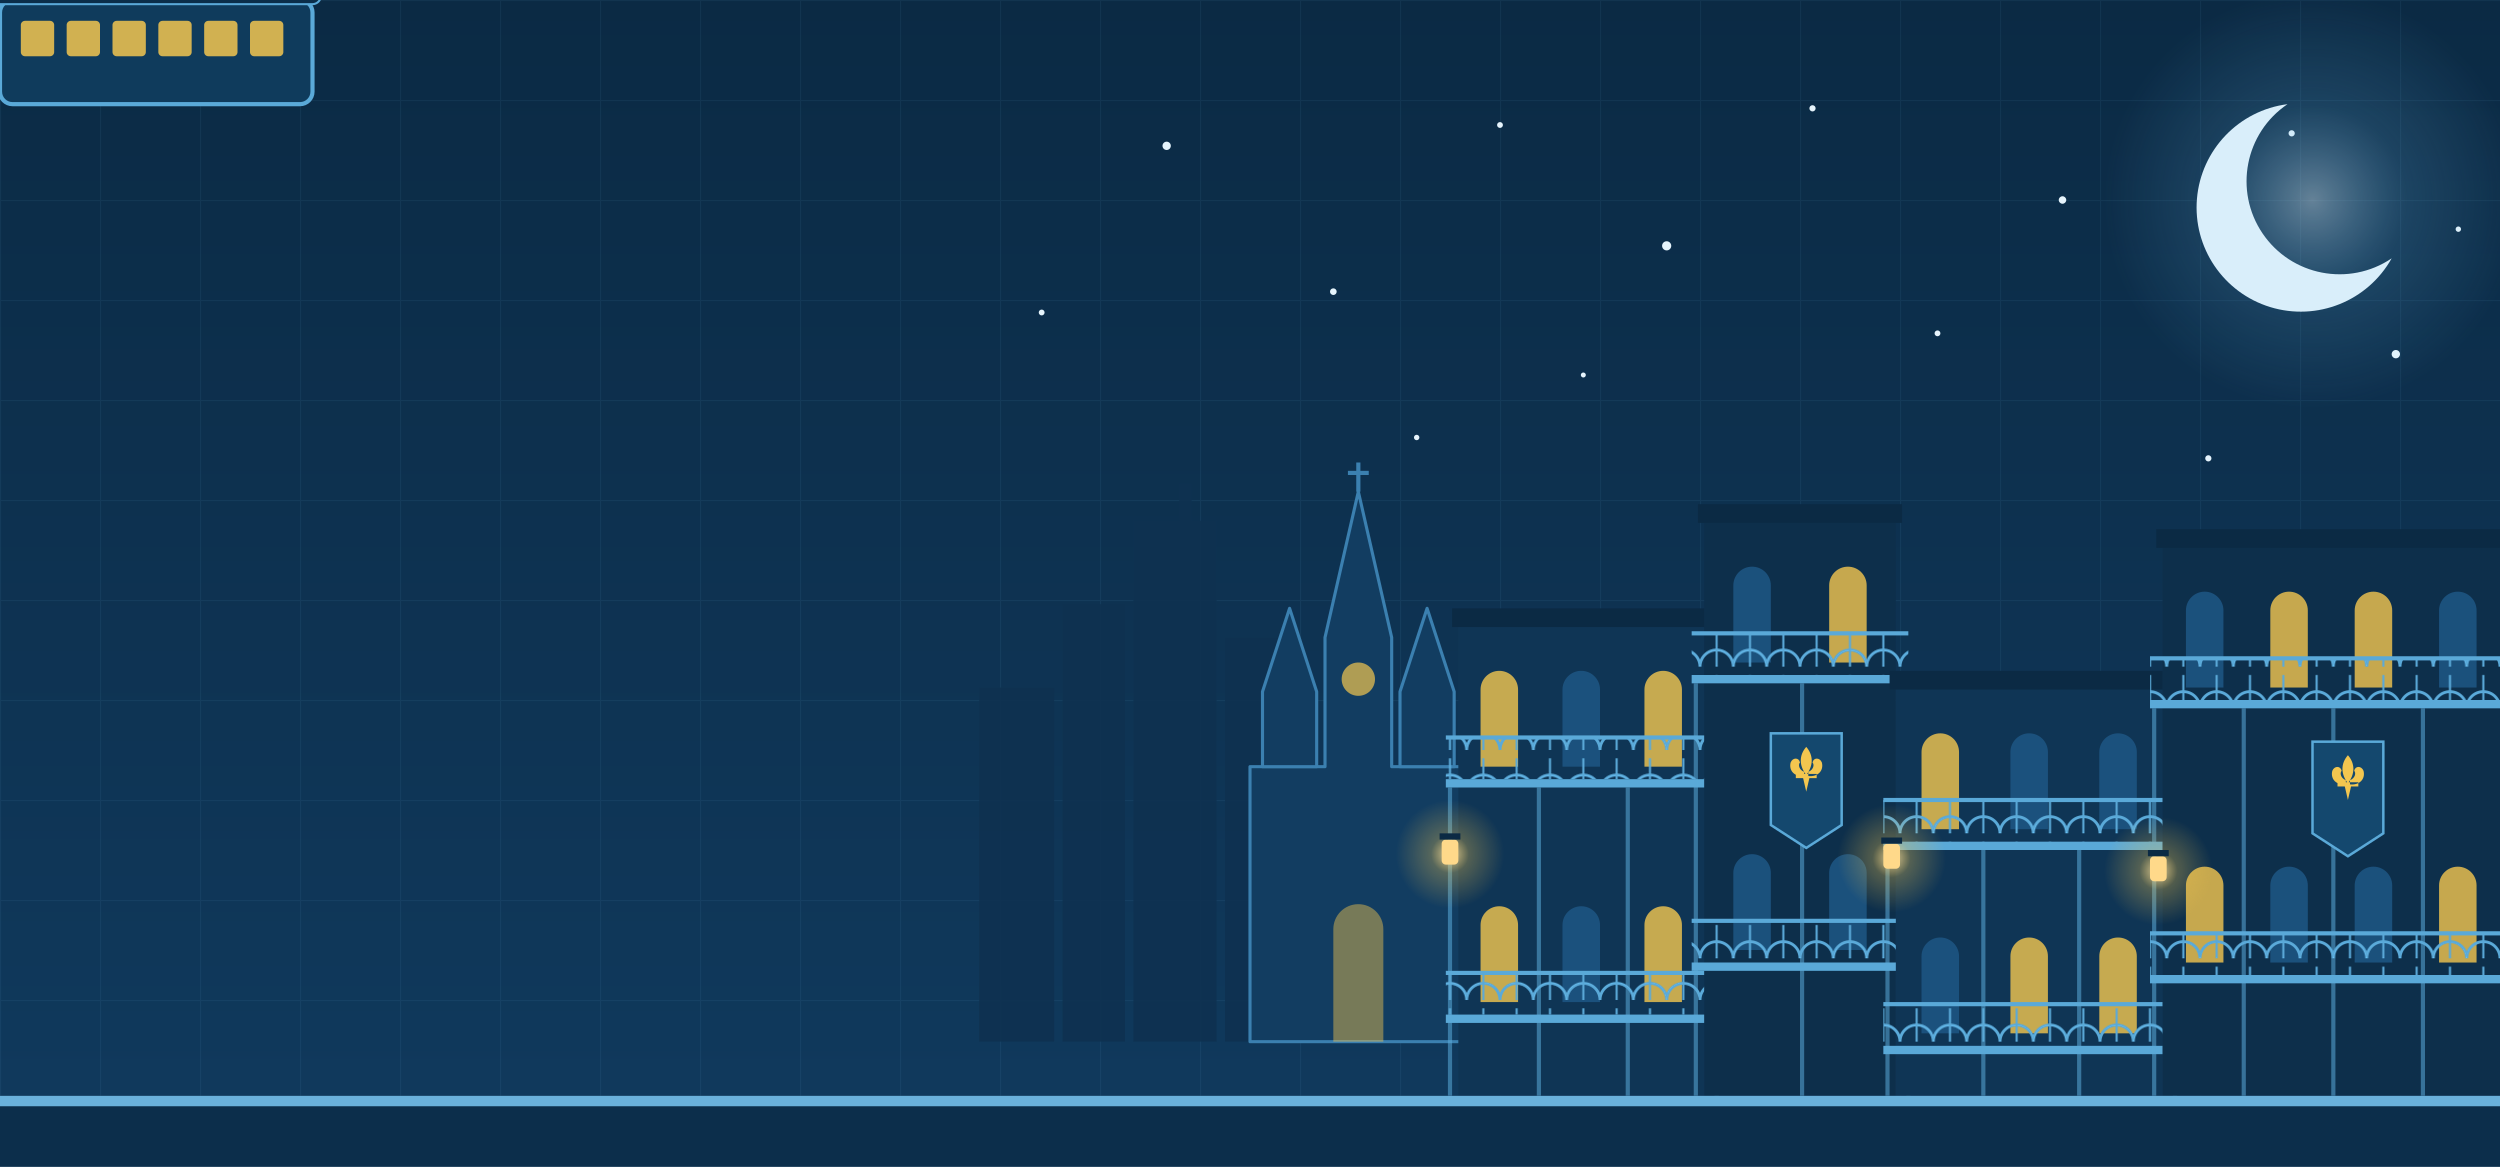
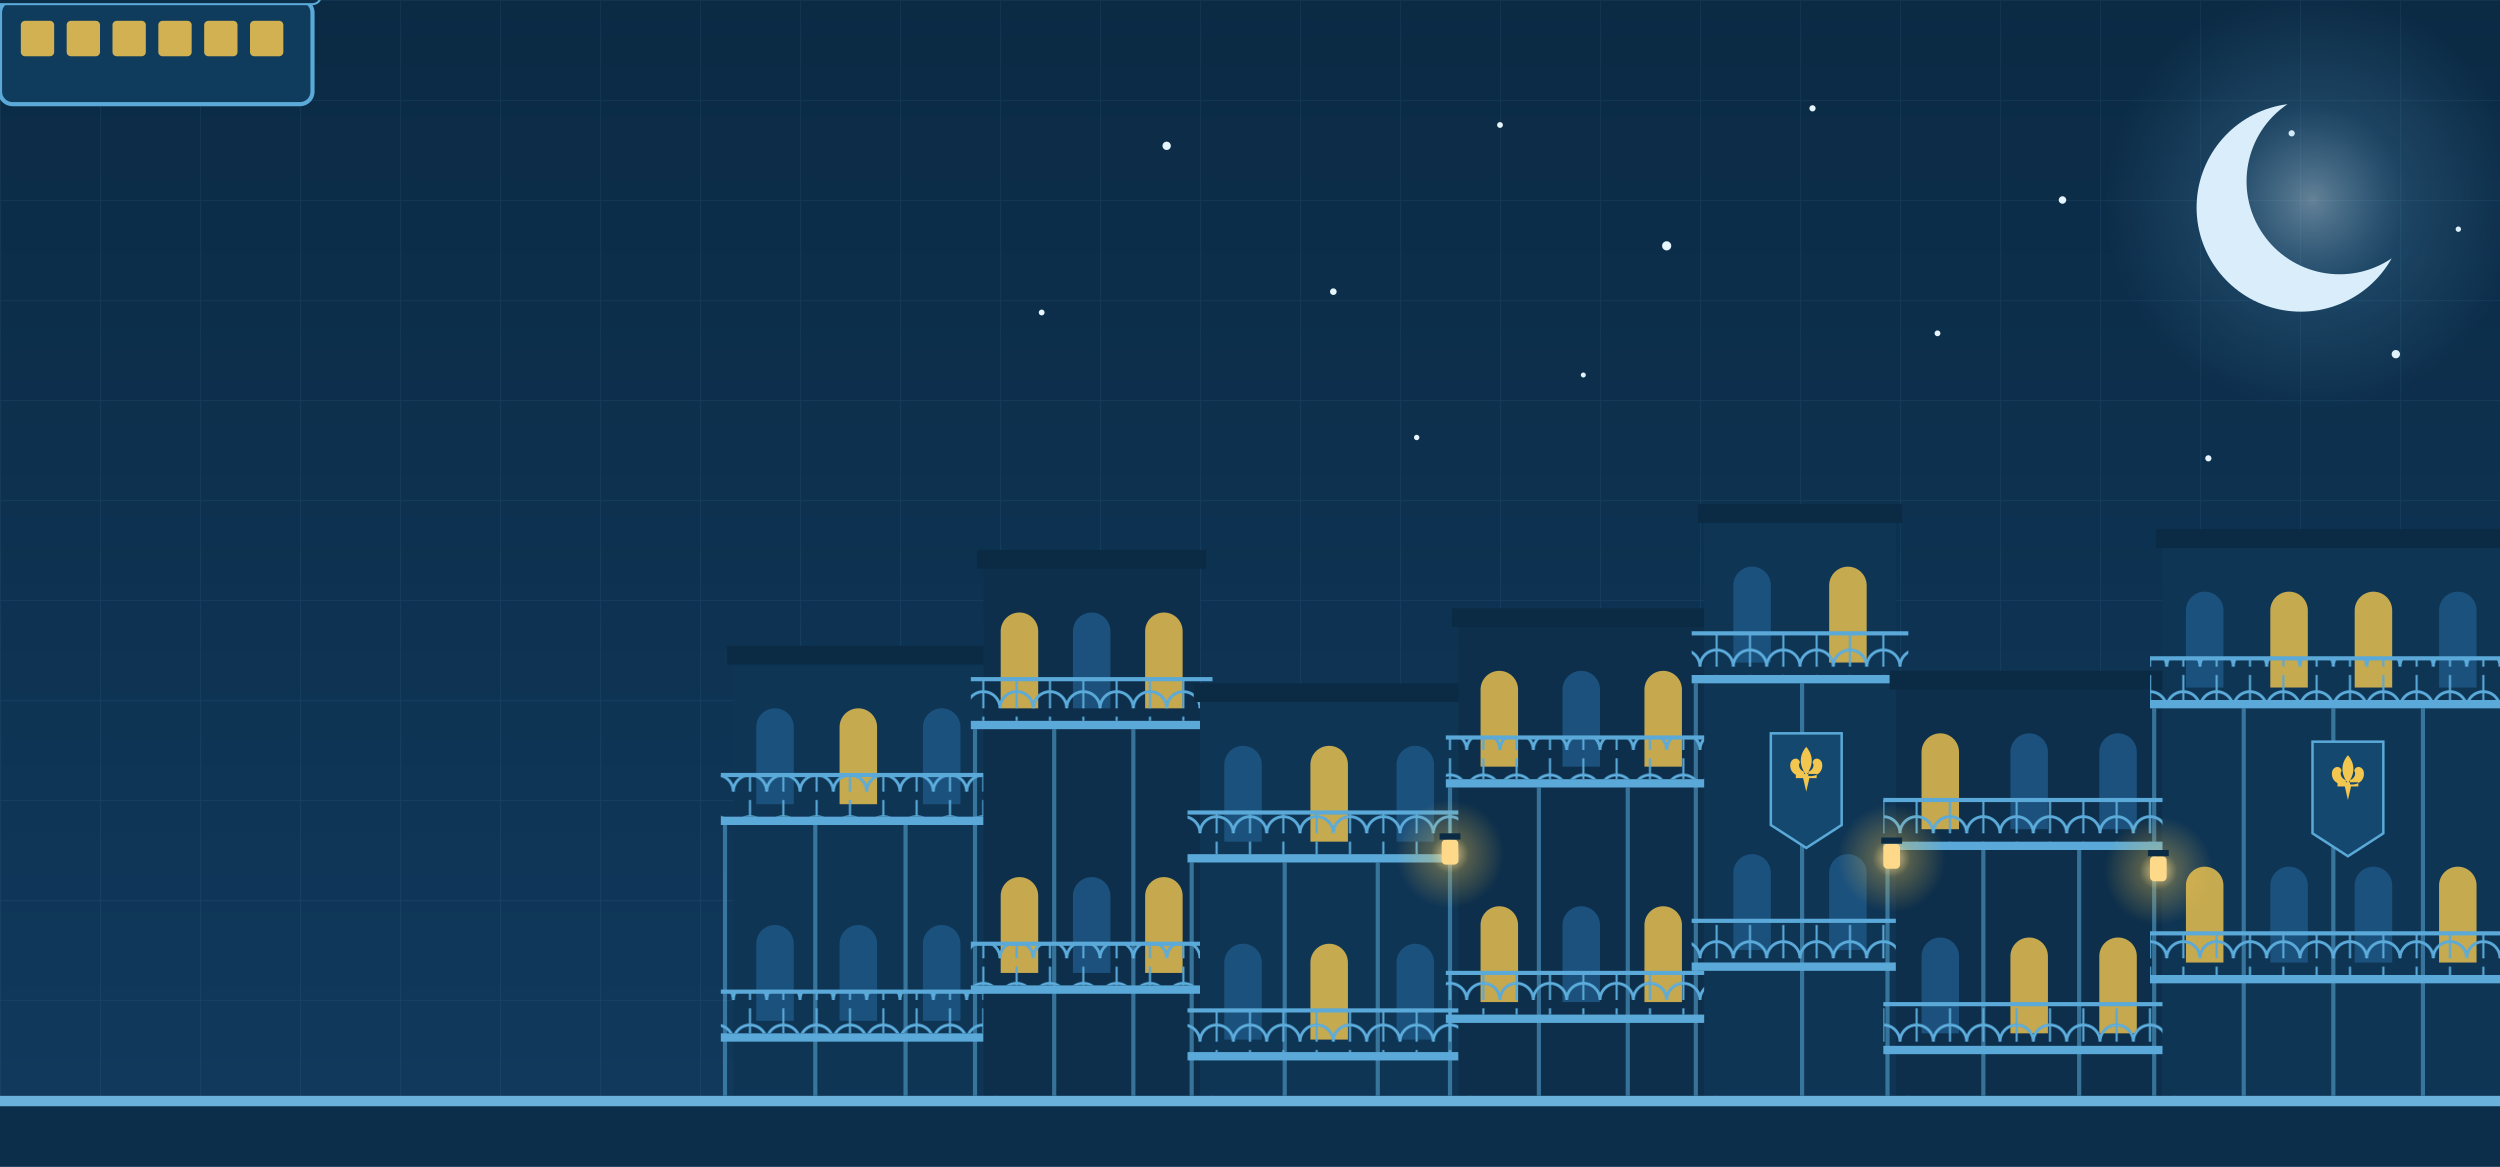
<svg xmlns="http://www.w3.org/2000/svg" class="nola" role="img" viewBox="0 0 1200 560" preserveAspectRatio="xMaxYMax slice" aria-hidden="true" focusable="false">
  <defs>
    <style>.nola .no-stars circle{animation:no-twinkle 4s ease-in-out infinite} .nola .no-halo{transform-box:fill-box; transform-origin:center; animation:no-halo 6s ease-in-out infinite} .nola .no-flag{animation:no-sway 4.5s ease-in-out infinite} .nola .no-lamp{transform-box:fill-box; transform-origin:center; animation:no-flicker 3.2s ease-in-out infinite} .nola .no-door,.nola .no-clock{animation:no-door 7s ease-in-out infinite} .nola .no-car{animation:no-car 24s linear infinite} @keyframes no-twinkle{0%,100%{opacity:.25}50%{opacity:1}} @keyframes no-halo{0%,100%{opacity:.8; transform:scale(1)}50%{opacity:1; transform:scale(1.06)}} @keyframes no-sway{0%,100%{transform:skewY(0) rotate(0)}50%{transform:skewY(-3deg) rotate(2deg)}} @keyframes no-flicker{0%,100%{opacity:.85; transform:scale(1)}20%{opacity:.6}40%{opacity:.95; transform:scale(1.08)}60%{opacity:.75}} @keyframes no-door{0%,100%{opacity:.8}50%{opacity:1}} @keyframes no-car{0%{transform:translate(380px,478px)}100%{transform:translate(1260px,478px)}}  @media (prefers-reduced-motion: reduce){ .nola *{animation:none !important} }</style>
    <linearGradient id="no1g" x1="0" y1="0" x2="0" y2="1">
      <stop offset="0%" stop-color="#0b2a44" />
      <stop offset="100%" stop-color="#103a5e" />
    </linearGradient>
    <radialGradient id="no1m" cx="50%" cy="50%" r="50%">
      <stop offset="0%" stop-color="#cfe9f8" stop-opacity=".45" />
      <stop offset="45%" stop-color="#74bfeb" stop-opacity=".16" />
      <stop offset="100%" stop-color="#74bfeb" stop-opacity="0" />
    </radialGradient>
    <radialGradient id="no1l" cx="50%" cy="50%" r="50%">
      <stop offset="0%" stop-color="#ffe7b0" stop-opacity=".9" />
      <stop offset="35%" stop-color="#f3c64f" stop-opacity=".3" />
      <stop offset="100%" stop-color="#f3c64f" stop-opacity="0" />
    </radialGradient>
    <pattern id="no1p" width="48" height="48" patternUnits="userSpaceOnUse">
      <path d="M48,0 H0 V48" fill="none" stroke="#74bfeb" stroke-opacity=".07" stroke-width="1" />
    </pattern>
    <pattern id="no1i" width="16" height="20" patternUnits="userSpaceOnUse">
      <path d="M0,20 a8,8 0 0 1 16,0" fill="none" stroke="#5aa9d8" stroke-width="1.4" />
      <path d="M8,4 V20" stroke="#5aa9d8" stroke-width="1" />
    </pattern>
  </defs>
  <rect width="1200" height="560" fill="url(#no1g)" />
  <rect width="1200" height="526" fill="url(#no1p)" />
  <g fill="#e6f4fc" class="no-stars">
    <circle cx="560" cy="70" r="2" style="animation-delay:0.00s" />
    <circle cx="640" cy="140" r="1.6" style="animation-delay:0.53s" />
    <circle cx="720" cy="60" r="1.4" style="animation-delay:1.06s" />
    <circle cx="800" cy="118" r="2.2" style="animation-delay:1.59s" />
    <circle cx="870" cy="52" r="1.5" style="animation-delay:2.12s" />
    <circle cx="930" cy="160" r="1.4" style="animation-delay:2.65s" />
    <circle cx="990" cy="96" r="1.8" style="animation-delay:3.18s" />
    <circle cx="1100" cy="64" r="1.5" style="animation-delay:3.71s" />
    <circle cx="1150" cy="170" r="2" style="animation-delay:0.24s" />
    <circle cx="680" cy="210" r="1.3" style="animation-delay:0.77s" />
    <circle cx="1060" cy="220" r="1.5" style="animation-delay:1.30s" />
    <circle cx="760" cy="180" r="1.2" style="animation-delay:1.83s" />
    <circle cx="500" cy="150" r="1.4" style="animation-delay:2.36s" />
    <circle cx="1180" cy="110" r="1.3" style="animation-delay:2.89s" />
  </g>
-   <circle cx="1110" cy="96" r="100" fill="url(#no1m)" class="no-halo" />
-   <path d="M1098,50 a50,50 0 1,0 50,74 a40,40 0 1,1 -50,-74 Z" fill="#d9eefa" />
-   <g fill="#0e3150" opacity=".9">
-     <rect x="470" y="330" width="36" height="170" />
-     <rect x="510" y="290" width="30" height="210" />
-     <rect x="544" y="250" width="40" height="250" />
-     <rect x="588" y="306" width="28" height="194" />
-     <path d="M566,250 L566,232 L572,232 L572,250 Z" />
-   </g>
-   <g fill="#123d61" stroke="#3b80b0" stroke-width="1.5" stroke-linejoin="round">
-     <path d="M600,500 V368 H636 V306 L652,236 L668,306 V368 H704 V500 Z" />
-     <path d="M606,368 V332 L619,292 L632,332 V368 Z" />
-     <path d="M672,368 V332 L685,292 L698,332 V368 Z" />
-   </g>
-   <path d="M652,236 V222 M647,227 H657" stroke="#3b80b0" stroke-width="2" />
-   <circle cx="652" cy="326" r="8" fill="#f3c64f" fill-opacity=".7" class="no-clock" />
-   <path d="M640,500 V446 a12,12 0 0 1 24,0 V500 Z" fill="#f3c64f" fill-opacity=".45" />
-   <rect x="700" y="300" width="118" height="226" fill="#0f3555" />
+   <g>
+     <circle cx="1110" cy="96" r="100" fill="url(#no1m)" class="no-halo" />
+     <path d="M1098,50 a50,50 0 1,0 50,74 a40,40 0 1,1 -50,-74 Z" fill="#d9eefa" />
+   </g>
+   <rect x="352" y="318" width="120" height="208" fill="#0f3555" />
+   <rect x="349" y="310" width="126" height="9" fill="#0b2a44" />
+   <path d="M363,386 V349 a9,9 0 0 1 18,0 V386 Z" fill="#1d5582" fill-opacity=".9" />
+   <path d="M403,386 V349 a9,9 0 0 1 18,0 V386 Z" fill="#f3c64f" fill-opacity=".8" class="no-door" style="animation-delay:1.1s" />
+   <path d="M443,386 V349 a9,9 0 0 1 18,0 V386 Z" fill="#1d5582" fill-opacity=".9" />
+   <rect x="346" y="392" width="132" height="4" fill="#5aa9d8" />
+   <rect x="346" y="372" width="132" height="20" fill="url(#no1i)" />
+   <rect x="346" y="371" width="132" height="2" fill="#5aa9d8" />
+   <rect x="347" y="396" width="2" height="130" fill="#5aa9d8" opacity=".55" />
+   <rect x="390.333" y="396" width="2" height="130" fill="#5aa9d8" opacity=".55" />
+   <rect x="433.667" y="396" width="2" height="130" fill="#5aa9d8" opacity=".55" />
+   <rect x="477" y="396" width="2" height="130" fill="#5aa9d8" opacity=".55" />
+   <path d="M363,490 V453 a9,9 0 0 1 18,0 V490 Z" fill="#1d5582" fill-opacity=".9" />
+   <path d="M403,490 V453 a9,9 0 0 1 18,0 V490 Z" fill="#1d5582" fill-opacity=".9" />
+   <path d="M443,490 V453 a9,9 0 0 1 18,0 V490 Z" fill="#1d5582" fill-opacity=".9" />
+   <rect x="346" y="496" width="132" height="4" fill="#5aa9d8" />
+   <rect x="346" y="476" width="132" height="20" fill="url(#no1i)" />
+   <rect x="346" y="475" width="132" height="2" fill="#5aa9d8" />
+   <rect x="472" y="272" width="104" height="254" fill="#0d2f4b" />
+   <rect x="469" y="264" width="110" height="9" fill="#0b2a44" />
+   <path d="M480.333,340 V303 a9,9 0 0 1 18,0 V340 Z" fill="#f3c64f" fill-opacity=".8" class="no-door" style="animation-delay:1.1s" />
+   <path d="M515,340 V303 a9,9 0 0 1 18,0 V340 Z" fill="#1d5582" fill-opacity=".9" />
+   <path d="M549.667,340 V303 a9,9 0 0 1 18,0 V340 Z" fill="#f3c64f" fill-opacity=".8" class="no-door" style="animation-delay:3.3s" />
+   <rect x="466" y="346" width="116" height="4" fill="#5aa9d8" />
+   <rect x="466" y="326" width="116" height="20" fill="url(#no1i)" />
+   <rect x="466" y="325" width="116" height="2" fill="#5aa9d8" />
+   <rect x="467" y="350" width="2" height="176" fill="#5aa9d8" opacity=".55" />
+   <rect x="505" y="350" width="2" height="176" fill="#5aa9d8" opacity=".55" />
+   <rect x="543" y="350" width="2" height="176" fill="#5aa9d8" opacity=".55" />
+   <rect x="581" y="350" width="2" height="176" fill="#5aa9d8" opacity=".55" />
+   <path d="M480.333,467 V430 a9,9 0 0 1 18,0 V467 Z" fill="#f3c64f" fill-opacity=".8" class="no-door" style="animation-delay:1.1s" />
+   <path d="M515,467 V430 a9,9 0 0 1 18,0 V467 Z" fill="#1d5582" fill-opacity=".9" />
+   <path d="M549.667,467 V430 a9,9 0 0 1 18,0 V467 Z" fill="#f3c64f" fill-opacity=".8" class="no-door" style="animation-delay:3.3s" />
+   <rect x="466" y="473" width="116" height="4" fill="#5aa9d8" />
+   <rect x="466" y="453" width="116" height="20" fill="url(#no1i)" />
+   <rect x="466" y="452" width="116" height="2" fill="#5aa9d8" />
+   <rect x="576" y="336" width="124" height="190" fill="#0f3555" />
+   <rect x="573" y="328" width="130" height="9" fill="#0b2a44" />
+   <path d="M587.667,404 V367 a9,9 0 0 1 18,0 V404 Z" fill="#1d5582" fill-opacity=".9" />
+   <path d="M629,404 V367 a9,9 0 0 1 18,0 V404 Z" fill="#f3c64f" fill-opacity=".8" class="no-door" style="animation-delay:3.3s" />
+   <path d="M670.333,404 V367 a9,9 0 0 1 18,0 V404 Z" fill="#1d5582" fill-opacity=".9" />
+   <rect x="570" y="410" width="136" height="4" fill="#5aa9d8" />
+   <rect x="570" y="390" width="136" height="20" fill="url(#no1i)" />
+   <rect x="570" y="389" width="136" height="2" fill="#5aa9d8" />
+   <rect x="571" y="414" width="2" height="112" fill="#5aa9d8" opacity=".55" />
+   <rect x="615.667" y="414" width="2" height="112" fill="#5aa9d8" opacity=".55" />
+   <rect x="660.333" y="414" width="2" height="112" fill="#5aa9d8" opacity=".55" />
+   <rect x="705" y="414" width="2" height="112" fill="#5aa9d8" opacity=".55" />
+   <path d="M587.667,499 V462 a9,9 0 0 1 18,0 V499 Z" fill="#1d5582" fill-opacity=".9" />
+   <path d="M629,499 V462 a9,9 0 0 1 18,0 V499 Z" fill="#f3c64f" fill-opacity=".8" class="no-door" style="animation-delay:3.3s" />
+   <path d="M670.333,499 V462 a9,9 0 0 1 18,0 V499 Z" fill="#1d5582" fill-opacity=".9" />
+   <rect x="570" y="505" width="136" height="4" fill="#5aa9d8" />
+   <rect x="570" y="485" width="136" height="20" fill="url(#no1i)" />
+   <rect x="570" y="484" width="136" height="2" fill="#5aa9d8" />
+   <rect x="700" y="300" width="118" height="226" fill="#0d2f4b" />
  <rect x="697" y="292" width="124" height="9" fill="#0b2a44" />
-   <path d="M710.667,368 V331 a9,9 0 0 1 18,0 V368 Z" fill="#f3c64f" fill-opacity=".8" class="no-door" style="animation-delay:0.0s" />
+   <path d="M710.667,368 V331 a9,9 0 0 1 18,0 V368 Z" fill="#f3c64f" fill-opacity=".8" class="no-door" style="animation-delay:3.3s" />
  <path d="M750,368 V331 a9,9 0 0 1 18,0 V368 Z" fill="#1d5582" fill-opacity=".9" />
-   <path d="M789.333,368 V331 a9,9 0 0 1 18,0 V368 Z" fill="#f3c64f" fill-opacity=".8" class="no-door" style="animation-delay:2.2s" />
+   <path d="M789.333,368 V331 a9,9 0 0 1 18,0 V368 Z" fill="#f3c64f" fill-opacity=".8" class="no-door" style="animation-delay:5.5s" />
  <rect x="694" y="374" width="130" height="4" fill="#5aa9d8" />
  <rect x="694" y="354" width="130" height="20" fill="url(#no1i)" />
  <rect x="694" y="353" width="130" height="2" fill="#5aa9d8" />
  <rect x="695" y="378" width="2" height="148" fill="#5aa9d8" opacity=".55" />
  <rect x="737.667" y="378" width="2" height="148" fill="#5aa9d8" opacity=".55" />
  <rect x="780.333" y="378" width="2" height="148" fill="#5aa9d8" opacity=".55" />
  <rect x="823" y="378" width="2" height="148" fill="#5aa9d8" opacity=".55" />
-   <path d="M710.667,481 V444 a9,9 0 0 1 18,0 V481 Z" fill="#f3c64f" fill-opacity=".8" class="no-door" style="animation-delay:0.0s" />
+   <path d="M710.667,481 V444 a9,9 0 0 1 18,0 V481 Z" fill="#f3c64f" fill-opacity=".8" class="no-door" style="animation-delay:3.3s" />
  <path d="M750,481 V444 a9,9 0 0 1 18,0 V481 Z" fill="#1d5582" fill-opacity=".9" />
-   <path d="M789.333,481 V444 a9,9 0 0 1 18,0 V481 Z" fill="#f3c64f" fill-opacity=".8" class="no-door" style="animation-delay:2.2s" />
+   <path d="M789.333,481 V444 a9,9 0 0 1 18,0 V481 Z" fill="#f3c64f" fill-opacity=".8" class="no-door" style="animation-delay:5.5s" />
  <rect x="694" y="487" width="130" height="4" fill="#5aa9d8" />
  <rect x="694" y="467" width="130" height="20" fill="url(#no1i)" />
  <rect x="694" y="466" width="130" height="2" fill="#5aa9d8" />
-   <rect x="818" y="250" width="92" height="276" fill="#0d2f4b" />
+   <rect x="818" y="250" width="92" height="276" fill="#0f3555" />
  <rect x="815" y="242" width="98" height="9" fill="#0b2a44" />
  <path d="M832,318 V281 a9,9 0 0 1 18,0 V318 Z" fill="#1d5582" fill-opacity=".9" />
-   <path d="M878,318 V281 a9,9 0 0 1 18,0 V318 Z" fill="#f3c64f" fill-opacity=".8" class="no-door" style="animation-delay:2.2s" />
+   <path d="M878,318 V281 a9,9 0 0 1 18,0 V318 Z" fill="#f3c64f" fill-opacity=".8" class="no-door" style="animation-delay:5.5s" />
  <rect x="812" y="324" width="104" height="4" fill="#5aa9d8" />
  <rect x="812" y="304" width="104" height="20" fill="url(#no1i)" />
  <rect x="812" y="303" width="104" height="2" fill="#5aa9d8" />
  <rect x="813" y="328" width="2" height="198" fill="#5aa9d8" opacity=".55" />
  <rect x="864" y="328" width="2" height="198" fill="#5aa9d8" opacity=".55" />
  <rect x="915" y="328" width="2" height="198" fill="#5aa9d8" opacity=".55" />
  <path d="M832,456 V419 a9,9 0 0 1 18,0 V456 Z" fill="#1d5582" fill-opacity=".9" />
  <path d="M878,456 V419 a9,9 0 0 1 18,0 V456 Z" fill="#1d5582" fill-opacity=".9" />
  <rect x="812" y="462" width="104" height="4" fill="#5aa9d8" />
  <rect x="812" y="442" width="104" height="20" fill="url(#no1i)" />
  <rect x="812" y="441" width="104" height="2" fill="#5aa9d8" />
-   <rect x="910" y="330" width="128" height="196" fill="#0f3555" />
+   <rect x="910" y="330" width="128" height="196" fill="#0d2f4b" />
  <rect x="907" y="322" width="134" height="9" fill="#0b2a44" />
-   <path d="M922.333,398 V361 a9,9 0 0 1 18,0 V398 Z" fill="#f3c64f" fill-opacity=".8" class="no-door" style="animation-delay:2.2s" />
+   <path d="M922.333,398 V361 a9,9 0 0 1 18,0 V398 Z" fill="#f3c64f" fill-opacity=".8" class="no-door" style="animation-delay:5.5s" />
  <path d="M965,398 V361 a9,9 0 0 1 18,0 V398 Z" fill="#1d5582" fill-opacity=".9" />
  <path d="M1007.667,398 V361 a9,9 0 0 1 18,0 V398 Z" fill="#1d5582" fill-opacity=".9" />
  <rect x="904" y="404" width="140" height="4" fill="#5aa9d8" />
  <rect x="904" y="384" width="140" height="20" fill="url(#no1i)" />
  <rect x="904" y="383" width="140" height="2" fill="#5aa9d8" />
  <rect x="905" y="408" width="2" height="118" fill="#5aa9d8" opacity=".55" />
  <rect x="951" y="408" width="2" height="118" fill="#5aa9d8" opacity=".55" />
  <rect x="997" y="408" width="2" height="118" fill="#5aa9d8" opacity=".55" />
  <rect x="1043" y="408" width="2" height="118" fill="#5aa9d8" opacity=".55" />
  <path d="M922.333,496 V459 a9,9 0 0 1 18,0 V496 Z" fill="#1d5582" fill-opacity=".9" />
-   <path d="M965,496 V459 a9,9 0 0 1 18,0 V496 Z" fill="#f3c64f" fill-opacity=".8" class="no-door" style="animation-delay:3.3s" />
-   <path d="M1007.667,496 V459 a9,9 0 0 1 18,0 V496 Z" fill="#f3c64f" fill-opacity=".8" class="no-door" style="animation-delay:4.4s" />
+   <path d="M965,496 V459 a9,9 0 0 1 18,0 V496 Z" fill="#f3c64f" fill-opacity=".8" class="no-door" style="animation-delay:0.6s" />
+   <path d="M1007.667,496 V459 a9,9 0 0 1 18,0 V496 Z" fill="#f3c64f" fill-opacity=".8" class="no-door" style="animation-delay:1.7s" />
  <rect x="904" y="502" width="140" height="4" fill="#5aa9d8" />
  <rect x="904" y="482" width="140" height="20" fill="url(#no1i)" />
  <rect x="904" y="481" width="140" height="2" fill="#5aa9d8" />
-   <rect x="1038" y="262" width="162" height="264" fill="#0d2f4b" />
+   <rect x="1038" y="262" width="162" height="264" fill="#0f3555" />
  <rect x="1035" y="254" width="168" height="9" fill="#0b2a44" />
  <path d="M1049.25,330 V293 a9,9 0 0 1 18,0 V330 Z" fill="#1d5582" fill-opacity=".9" />
-   <path d="M1089.75,330 V293 a9,9 0 0 1 18,0 V330 Z" fill="#f3c64f" fill-opacity=".8" class="no-door" style="animation-delay:4.4s" />
-   <path d="M1130.25,330 V293 a9,9 0 0 1 18,0 V330 Z" fill="#f3c64f" fill-opacity=".8" class="no-door" style="animation-delay:5.5s" />
+   <path d="M1089.75,330 V293 a9,9 0 0 1 18,0 V330 Z" fill="#f3c64f" fill-opacity=".8" class="no-door" style="animation-delay:1.7s" />
+   <path d="M1130.25,330 V293 a9,9 0 0 1 18,0 V330 Z" fill="#f3c64f" fill-opacity=".8" class="no-door" style="animation-delay:2.8s" />
  <path d="M1170.75,330 V293 a9,9 0 0 1 18,0 V330 Z" fill="#1d5582" fill-opacity=".9" />
  <rect x="1032" y="336" width="174" height="4" fill="#5aa9d8" />
  <rect x="1032" y="316" width="174" height="20" fill="url(#no1i)" />
  <rect x="1032" y="315" width="174" height="2" fill="#5aa9d8" />
  <rect x="1033" y="340" width="2" height="186" fill="#5aa9d8" opacity=".55" />
  <rect x="1076" y="340" width="2" height="186" fill="#5aa9d8" opacity=".55" />
  <rect x="1119" y="340" width="2" height="186" fill="#5aa9d8" opacity=".55" />
  <rect x="1162" y="340" width="2" height="186" fill="#5aa9d8" opacity=".55" />
  <rect x="1205" y="340" width="2" height="186" fill="#5aa9d8" opacity=".55" />
-   <path d="M1049.25,462 V425 a9,9 0 0 1 18,0 V462 Z" fill="#f3c64f" fill-opacity=".8" class="no-door" style="animation-delay:3.3s" />
+   <path d="M1049.25,462 V425 a9,9 0 0 1 18,0 V462 Z" fill="#f3c64f" fill-opacity=".8" class="no-door" style="animation-delay:0.6s" />
  <path d="M1089.75,462 V425 a9,9 0 0 1 18,0 V462 Z" fill="#1d5582" fill-opacity=".9" />
  <path d="M1130.25,462 V425 a9,9 0 0 1 18,0 V462 Z" fill="#1d5582" fill-opacity=".9" />
-   <path d="M1170.75,462 V425 a9,9 0 0 1 18,0 V462 Z" fill="#f3c64f" fill-opacity=".8" class="no-door" style="animation-delay:0.6s" />
+   <path d="M1170.75,462 V425 a9,9 0 0 1 18,0 V462 Z" fill="#f3c64f" fill-opacity=".8" class="no-door" style="animation-delay:3.9s" />
  <rect x="1032" y="468" width="174" height="4" fill="#5aa9d8" />
  <rect x="1032" y="448" width="174" height="20" fill="url(#no1i)" />
  <rect x="1032" y="447" width="174" height="2" fill="#5aa9d8" />
  <g class="no-flag" style="transform-origin:850px 352px; animation-delay:0s">
    <path d="M850,352 h34 v44 l-17,11 l-17,-11 Z" fill="#14486e" stroke="#5aa9d8" stroke-width="1.2" />
    <path d="M20,1 C27,9 27,19 20,28 C13,19 13,9 20,1 Z M18,29 C9,30 3,24 5,16 C7,11 13,11 14,16 C12,18 13,23 18,25 Z M22,29 C31,30 37,24 35,16 C33,11 27,11 26,16 C28,18 27,23 22,25 Z M10,27 h20 v4 h-20 Z M17,31 L20,44 L23,31 Z" fill="#f3c64f" transform="translate(857,358) scale(.5)" />
  </g>
  <g class="no-flag" style="transform-origin:1110px 356px; animation-delay:1.1s">
    <path d="M1110,356 h34 v44 l-17,11 l-17,-11 Z" fill="#14486e" stroke="#5aa9d8" stroke-width="1.2" />
    <path d="M20,1 C27,9 27,19 20,28 C13,19 13,9 20,1 Z M18,29 C9,30 3,24 5,16 C7,11 13,11 14,16 C12,18 13,23 18,25 Z M22,29 C31,30 37,24 35,16 C33,11 27,11 26,16 C28,18 27,23 22,25 Z M10,27 h20 v4 h-20 Z M17,31 L20,44 L23,31 Z" fill="#f3c64f" transform="translate(1117,362) scale(.5)" />
  </g>
  <circle cx="696" cy="410" r="26" fill="url(#no1l)" class="no-lamp" style="animation-delay:0s" />
  <rect x="692" y="403" width="8" height="12" rx="2" fill="#ffd98a" />
  <rect x="691" y="400" width="10" height="3" fill="#0b2a44" />
  <circle cx="908" cy="412" r="26" fill="url(#no1l)" class="no-lamp" style="animation-delay:0.8s" />
  <rect x="904" y="405" width="8" height="12" rx="2" fill="#ffd98a" />
  <rect x="903" y="402" width="10" height="3" fill="#0b2a44" />
  <circle cx="1036" cy="418" r="26" fill="url(#no1l)" class="no-lamp" style="animation-delay:1.6s" />
  <rect x="1032" y="411" width="8" height="12" rx="2" fill="#ffd98a" />
  <rect x="1031" y="408" width="10" height="3" fill="#0b2a44" />
  <rect x="0" y="526" width="1200" height="60" fill="#0c2e4b" />
  <rect x="0" y="526" width="1200" height="5" fill="#74bfeb" opacity=".9" />
  <g class="no-car">
    <rect x="0" y="0" width="150" height="50" rx="6" fill="#0f3b5c" stroke="#5aa9d8" stroke-width="2" />
    <rect x="-4" y="-8" width="158" height="10" rx="4" fill="#0b2e4a" stroke="#5aa9d8" stroke-width="1" />
    <rect x="10" y="10" width="16" height="17" rx="2" fill="#f3c64f" opacity=".85" />
    <rect x="32" y="10" width="16" height="17" rx="2" fill="#f3c64f" opacity=".85" />
    <rect x="54" y="10" width="16" height="17" rx="2" fill="#f3c64f" opacity=".85" />
    <rect x="76" y="10" width="16" height="17" rx="2" fill="#f3c64f" opacity=".85" />
    <rect x="98" y="10" width="16" height="17" rx="2" fill="#f3c64f" opacity=".85" />
    <rect x="120" y="10" width="16" height="17" rx="2" fill="#f3c64f" opacity=".85" />
    <path d="M75,-8 L75,-38 M62,-38 H88" stroke="#5aa9d8" stroke-width="2" />
  </g>
</svg>
